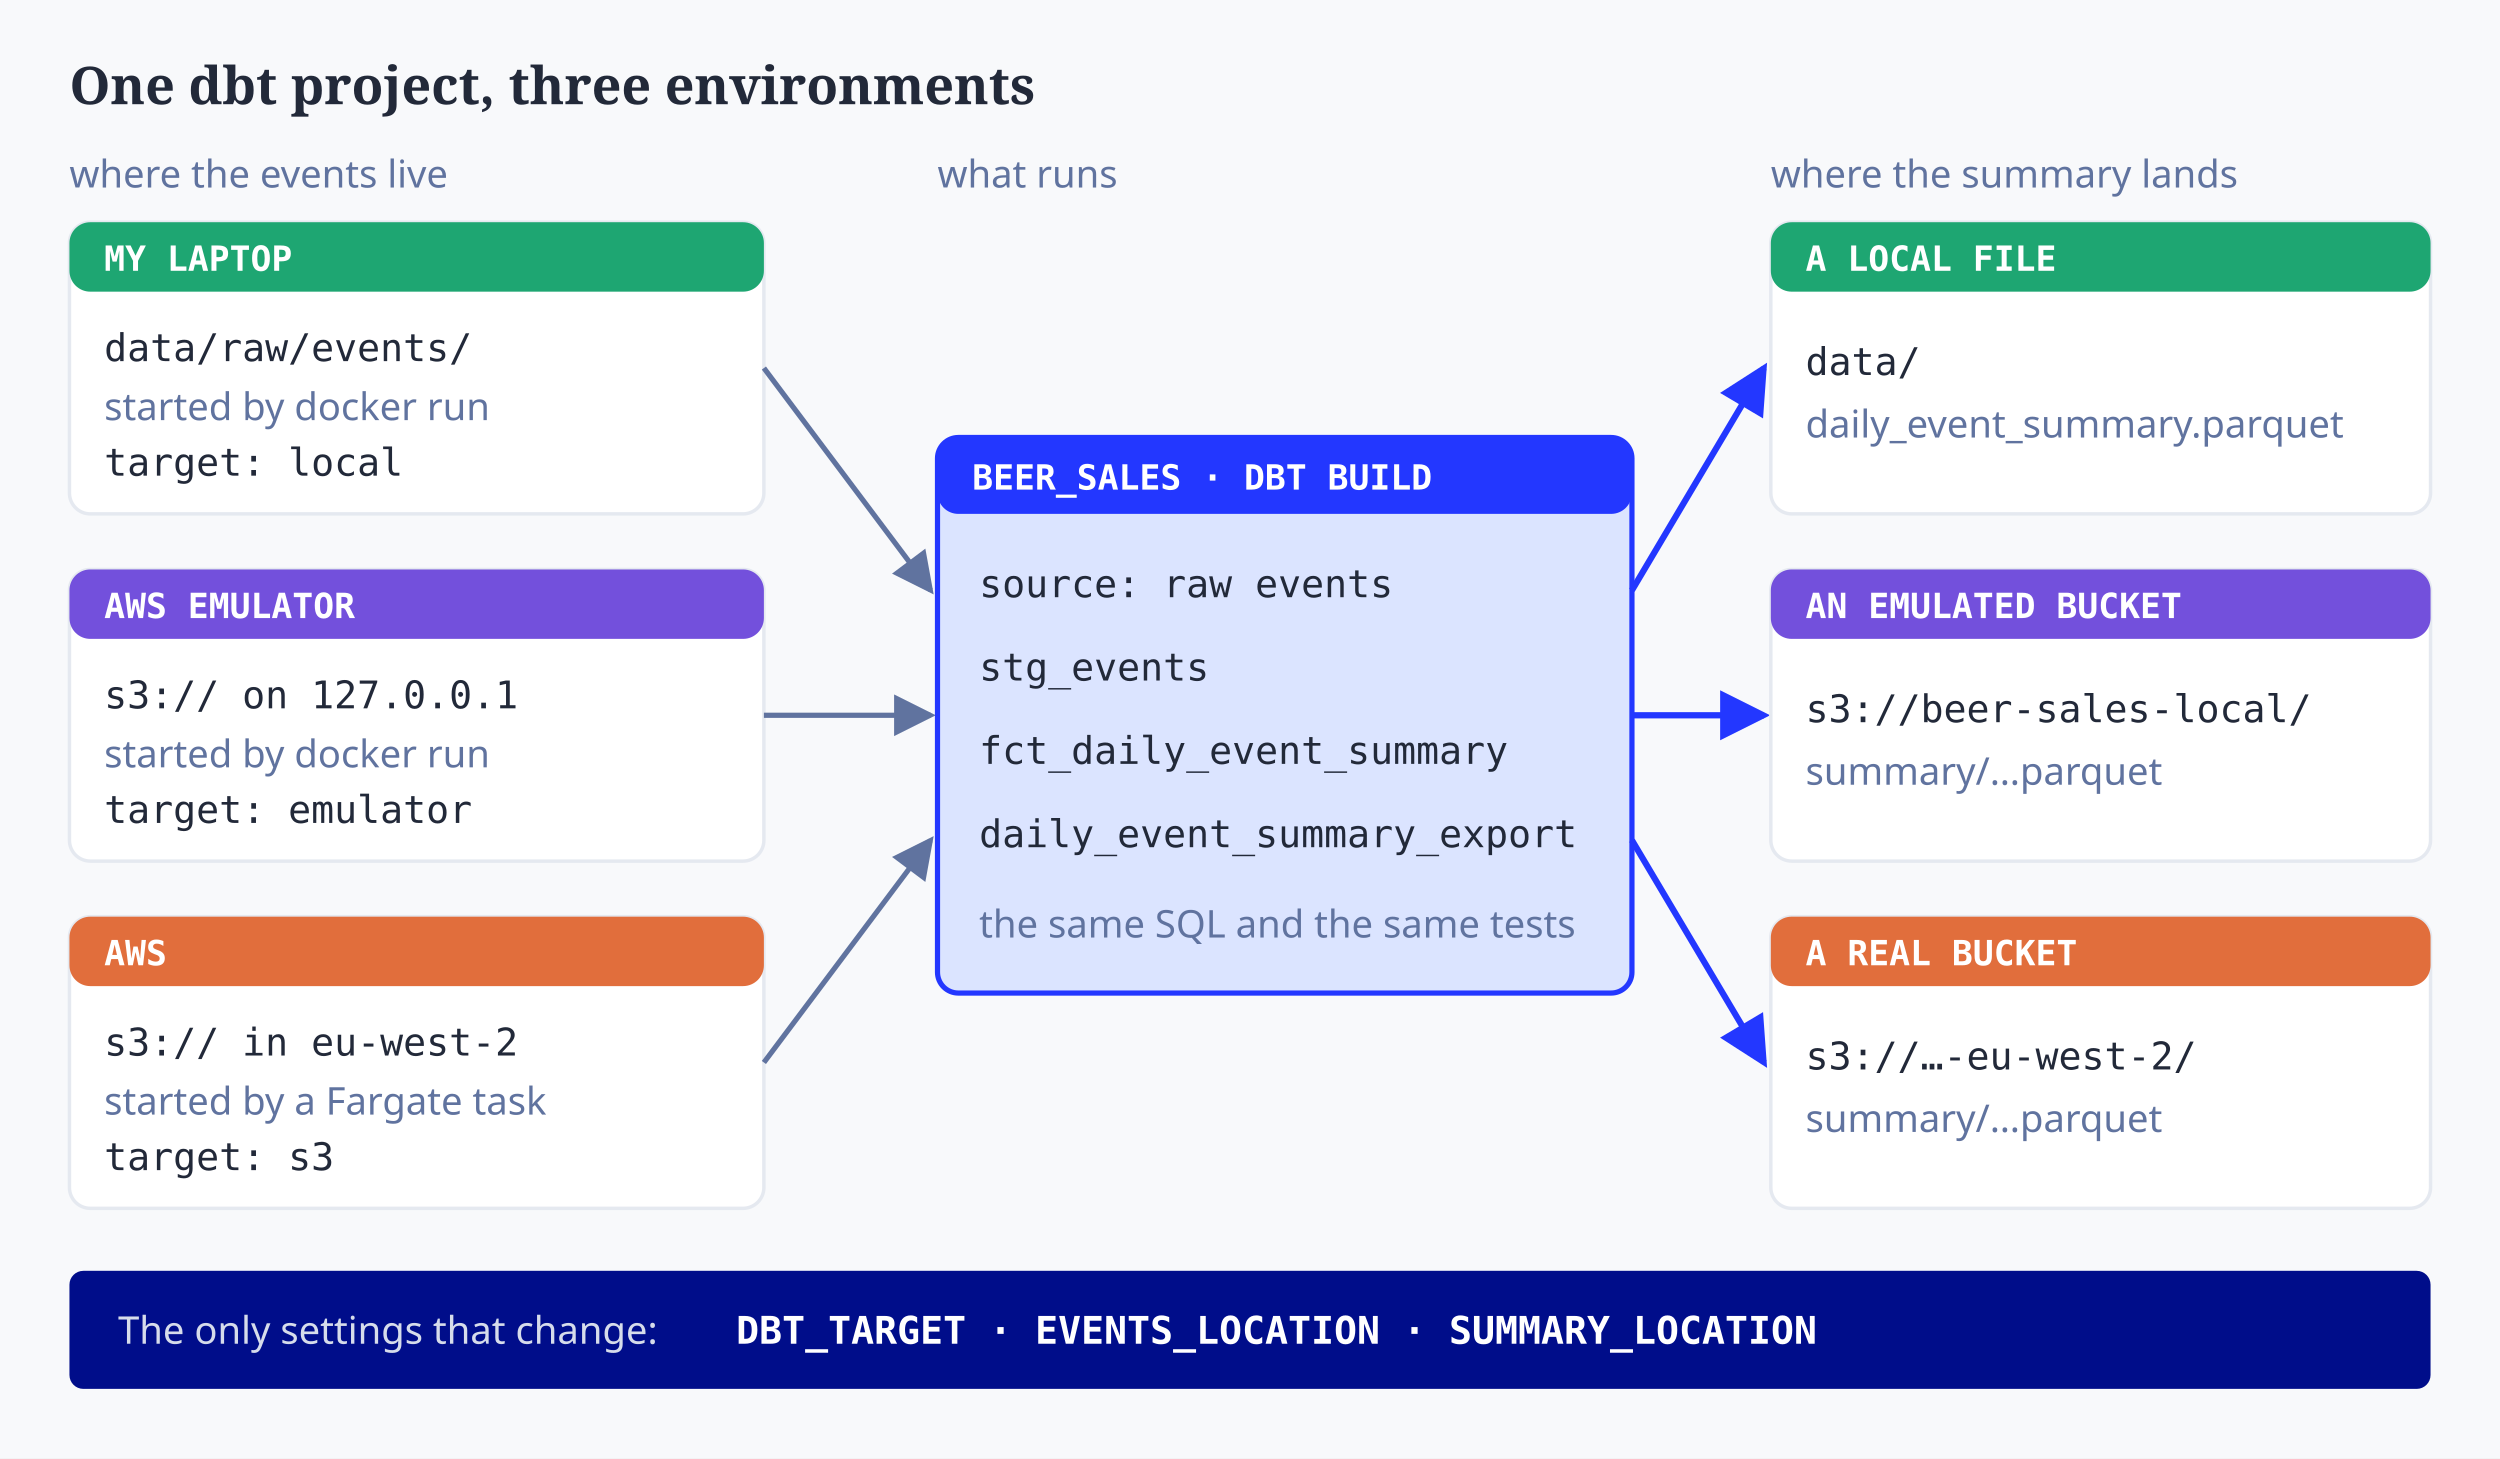
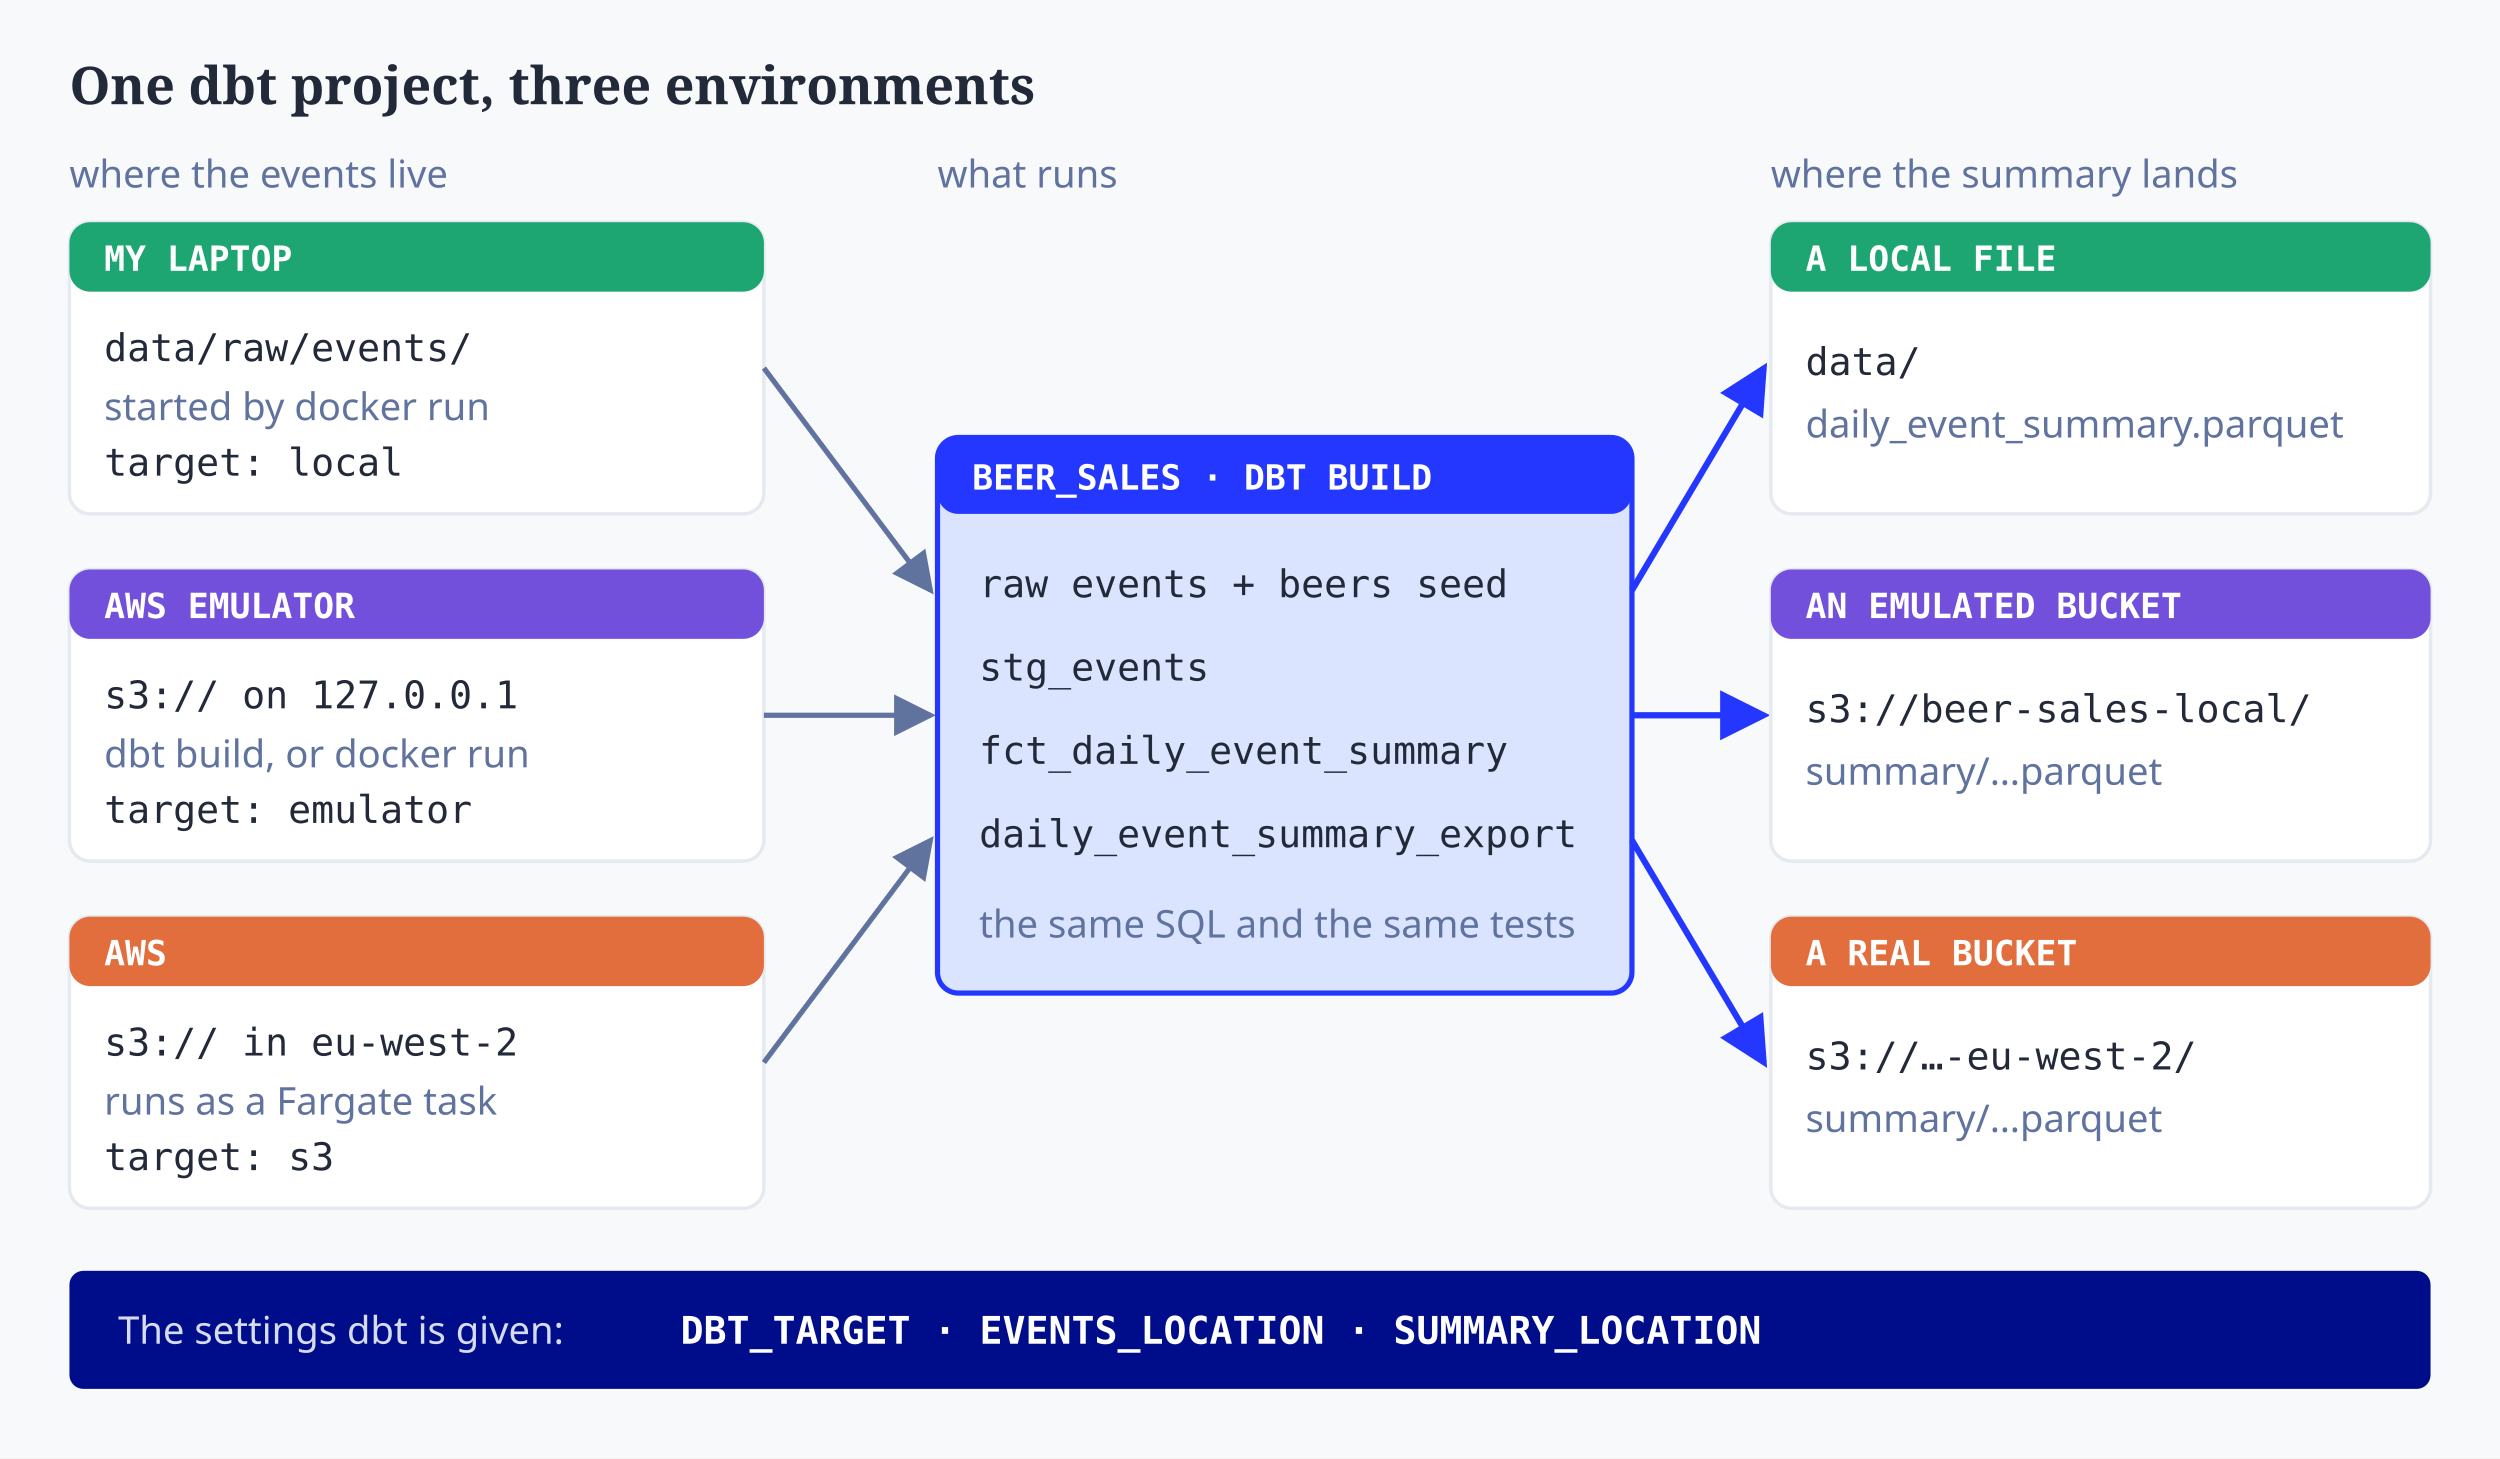
<svg xmlns="http://www.w3.org/2000/svg" viewBox="0 0 720 420" role="img" aria-labelledby="envTitle envDesc">
  <defs>
    <style>
      .h { font-family: 'Lora', Georgia, Cambria, serif; font-size: 15px; font-weight: 700; fill: rgb(34, 41, 57); }
      .col { font-family: 'Atkinson', system-ui, sans-serif; font-size: 11px; fill: rgb(96, 115, 159); }
      .label { font-family: 'JetBrains Mono', Menlo, Consolas, monospace; font-size: 11px; fill: rgb(34, 41, 57); }
      .body { font-family: 'Atkinson', system-ui, sans-serif; font-size: 11px; fill: rgb(96, 115, 159); }
      .pill { font-family: 'JetBrains Mono', Menlo, Consolas, monospace; font-size: 10px; font-weight: 700; fill: #fff; }
      .band { font-family: 'Atkinson', system-ui, sans-serif; font-size: 11px; fill: rgb(214, 220, 235); }
      .bandCode { font-family: 'JetBrains Mono', Menlo, Consolas, monospace; font-size: 11px; font-weight: 700; fill: #fff; }
      .card { fill: #fff; stroke: rgb(229, 233, 240); }
      .arrow { stroke: rgb(96, 115, 159); fill: none; stroke-width: 1.5; }
      .arrowAccent { stroke: #2337ff; fill: none; stroke-width: 1.8; }
    </style>
    <marker id="envArrow" markerWidth="8" markerHeight="8" refX="7" refY="4" orient="auto">
      <path d="M0,0 L8,4 L0,8 z" fill="rgb(96, 115, 159)" />
    </marker>
    <marker id="envArrowBlue" markerWidth="8" markerHeight="8" refX="7" refY="4" orient="auto">
      <path d="M0,0 L8,4 L0,8 z" fill="#2337ff" />
    </marker>
  </defs>
  <rect width="720" height="420" fill="#f8f9fb" />
  <text x="20" y="30" class="h">One dbt project, three environments</text>
  <text x="20" y="54" class="col">where the events live</text>
  <text x="270" y="54" class="col">what runs</text>
  <text x="510" y="54" class="col">where the summary lands</text>
  <rect x="20" y="64" width="200" height="84" rx="6" class="card" />
  <rect x="20" y="64" width="200" height="20" rx="6" fill="#1ea672" />
  <text x="30" y="78" class="pill">MY LAPTOP</text>
  <text x="30" y="104" class="label">data/raw/events/</text>
  <text x="30" y="121" class="body">started by docker run</text>
  <text x="30" y="137" class="label">target: local</text>
  <rect x="20" y="164" width="200" height="84" rx="6" class="card" />
  <rect x="20" y="164" width="200" height="20" rx="6" fill="#7350dc" />
  <text x="30" y="178" class="pill">AWS EMULATOR</text>
  <text x="30" y="204" class="label">s3:// on 127.0.0.1</text>
-   <text x="30" y="221" class="body">started by docker run</text>
+   <text x="30" y="221" class="body">dbt build, or docker run</text>
  <text x="30" y="237" class="label">target: emulator</text>
  <rect x="20" y="264" width="200" height="84" rx="6" class="card" />
  <rect x="20" y="264" width="200" height="20" rx="6" fill="#e16e3c" />
  <text x="30" y="278" class="pill">AWS</text>
  <text x="30" y="304" class="label">s3:// in eu-west-2</text>
-   <text x="30" y="321" class="body">started by a Fargate task</text>
+   <text x="30" y="321" class="body">runs as a Fargate task</text>
  <text x="30" y="337" class="label">target: s3</text>
  <path d="M 220 106 L 268 170" class="arrow" marker-end="url(#envArrow)" />
  <path d="M 220 206 L 268 206" class="arrow" marker-end="url(#envArrow)" />
  <path d="M 220 306 L 268 242" class="arrow" marker-end="url(#envArrow)" />
  <rect x="270" y="126" width="200" height="160" rx="6" fill="#dbe4ff" stroke="#2337ff" stroke-width="1.5" />
  <rect x="270" y="126" width="200" height="22" rx="6" fill="#2337ff" />
  <text x="280" y="141" class="pill">BEER_SALES · DBT BUILD</text>
-   <text x="282" y="172" class="label">source: raw events</text>
+   <text x="282" y="172" class="label">raw events + beers seed</text>
  <text x="282" y="196" class="label">stg_events</text>
  <text x="282" y="220" class="label">fct_daily_event_summary</text>
  <text x="282" y="244" class="label">daily_event_summary_export</text>
  <text x="282" y="270" class="body">the same SQL and the same tests</text>
  <path d="M 470 170 L 508 106" class="arrowAccent" marker-end="url(#envArrowBlue)" />
  <path d="M 470 206 L 508 206" class="arrowAccent" marker-end="url(#envArrowBlue)" />
  <path d="M 470 242 L 508 306" class="arrowAccent" marker-end="url(#envArrowBlue)" />
  <rect x="510" y="64" width="190" height="84" rx="6" class="card" />
  <rect x="510" y="64" width="190" height="20" rx="6" fill="#1ea672" />
  <text x="520" y="78" class="pill">A LOCAL FILE</text>
  <text x="520" y="108" class="label">data/</text>
  <text x="520" y="126" class="body">daily_event_summary.parquet</text>
  <rect x="510" y="164" width="190" height="84" rx="6" class="card" />
  <rect x="510" y="164" width="190" height="20" rx="6" fill="#7350dc" />
  <text x="520" y="178" class="pill">AN EMULATED BUCKET</text>
  <text x="520" y="208" class="label">s3://beer-sales-local/</text>
  <text x="520" y="226" class="body">summary/…parquet</text>
  <rect x="510" y="264" width="190" height="84" rx="6" class="card" />
  <rect x="510" y="264" width="190" height="20" rx="6" fill="#e16e3c" />
  <text x="520" y="278" class="pill">A REAL BUCKET</text>
  <text x="520" y="308" class="label">s3://…-eu-west-2/</text>
  <text x="520" y="326" class="body">summary/…parquet</text>
  <rect x="20" y="366" width="680" height="34" rx="4" fill="#000d8a" />
-   <text x="34" y="387" class="band">The only settings that change:</text>
-   <text x="212" y="387" class="bandCode">DBT_TARGET · EVENTS_LOCATION · SUMMARY_LOCATION</text>
+   <text x="34" y="387" class="band">The settings dbt is given:</text>
+   <text x="196" y="387" class="bandCode">DBT_TARGET · EVENTS_LOCATION · SUMMARY_LOCATION</text>
</svg>
